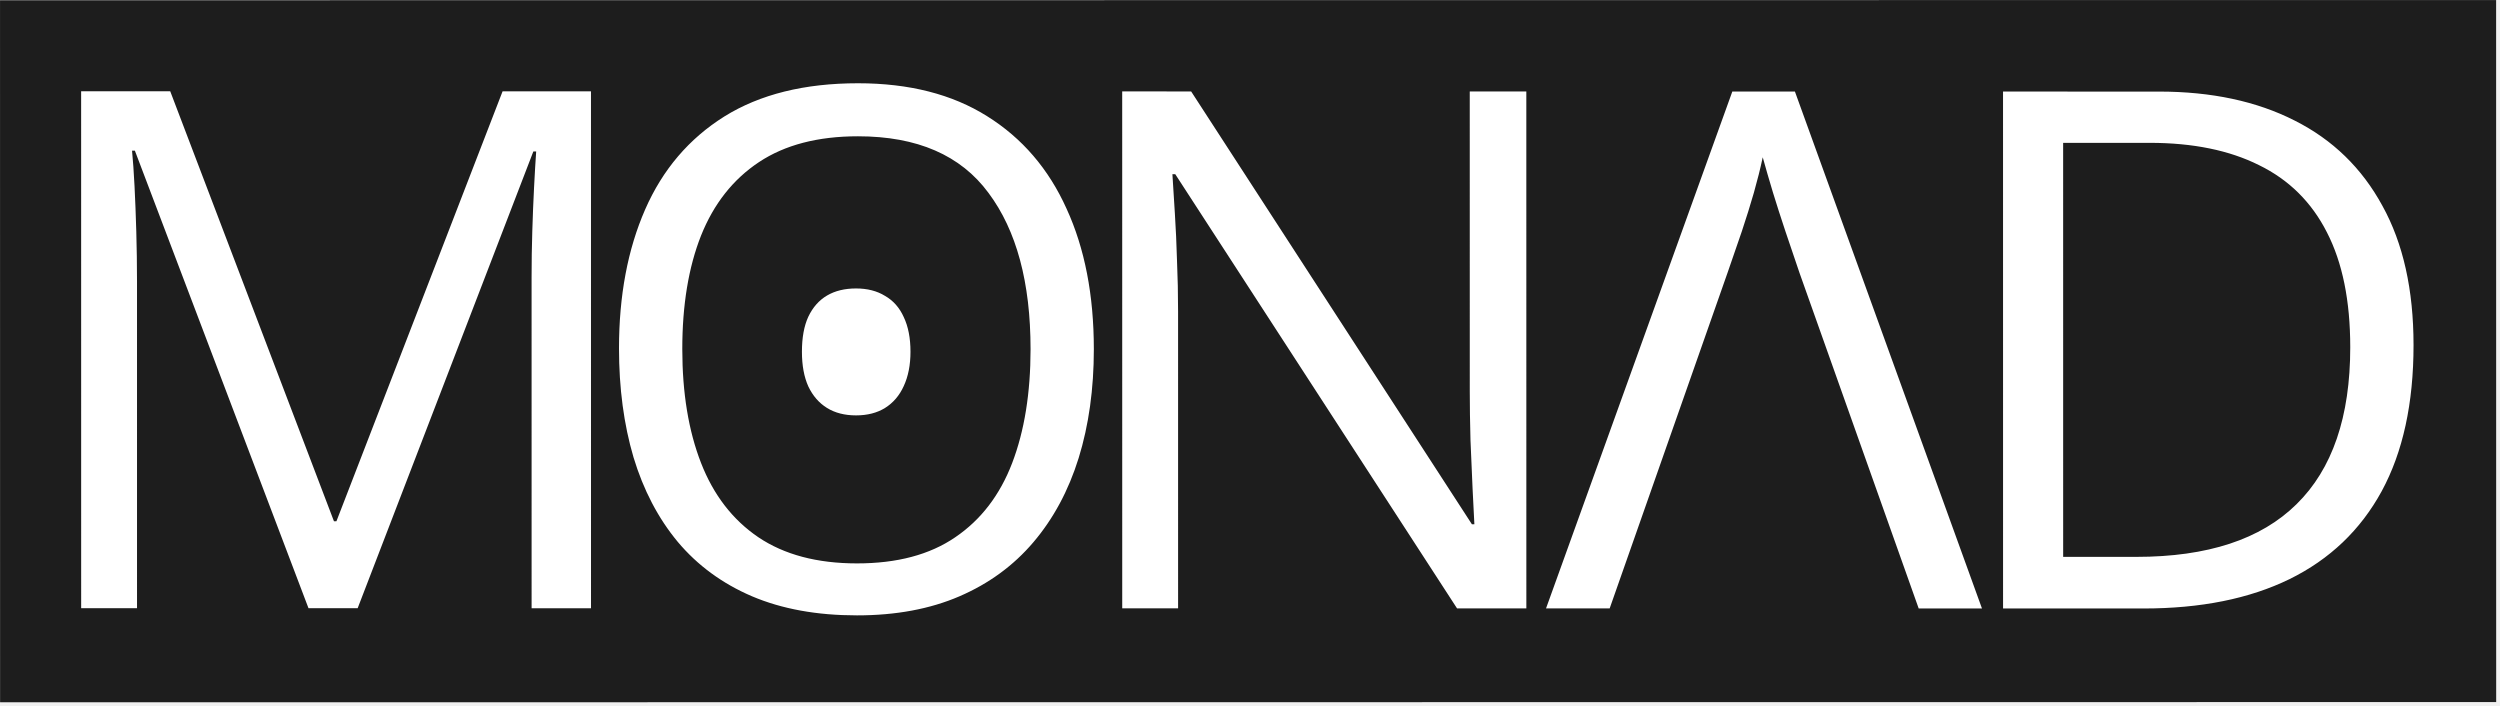
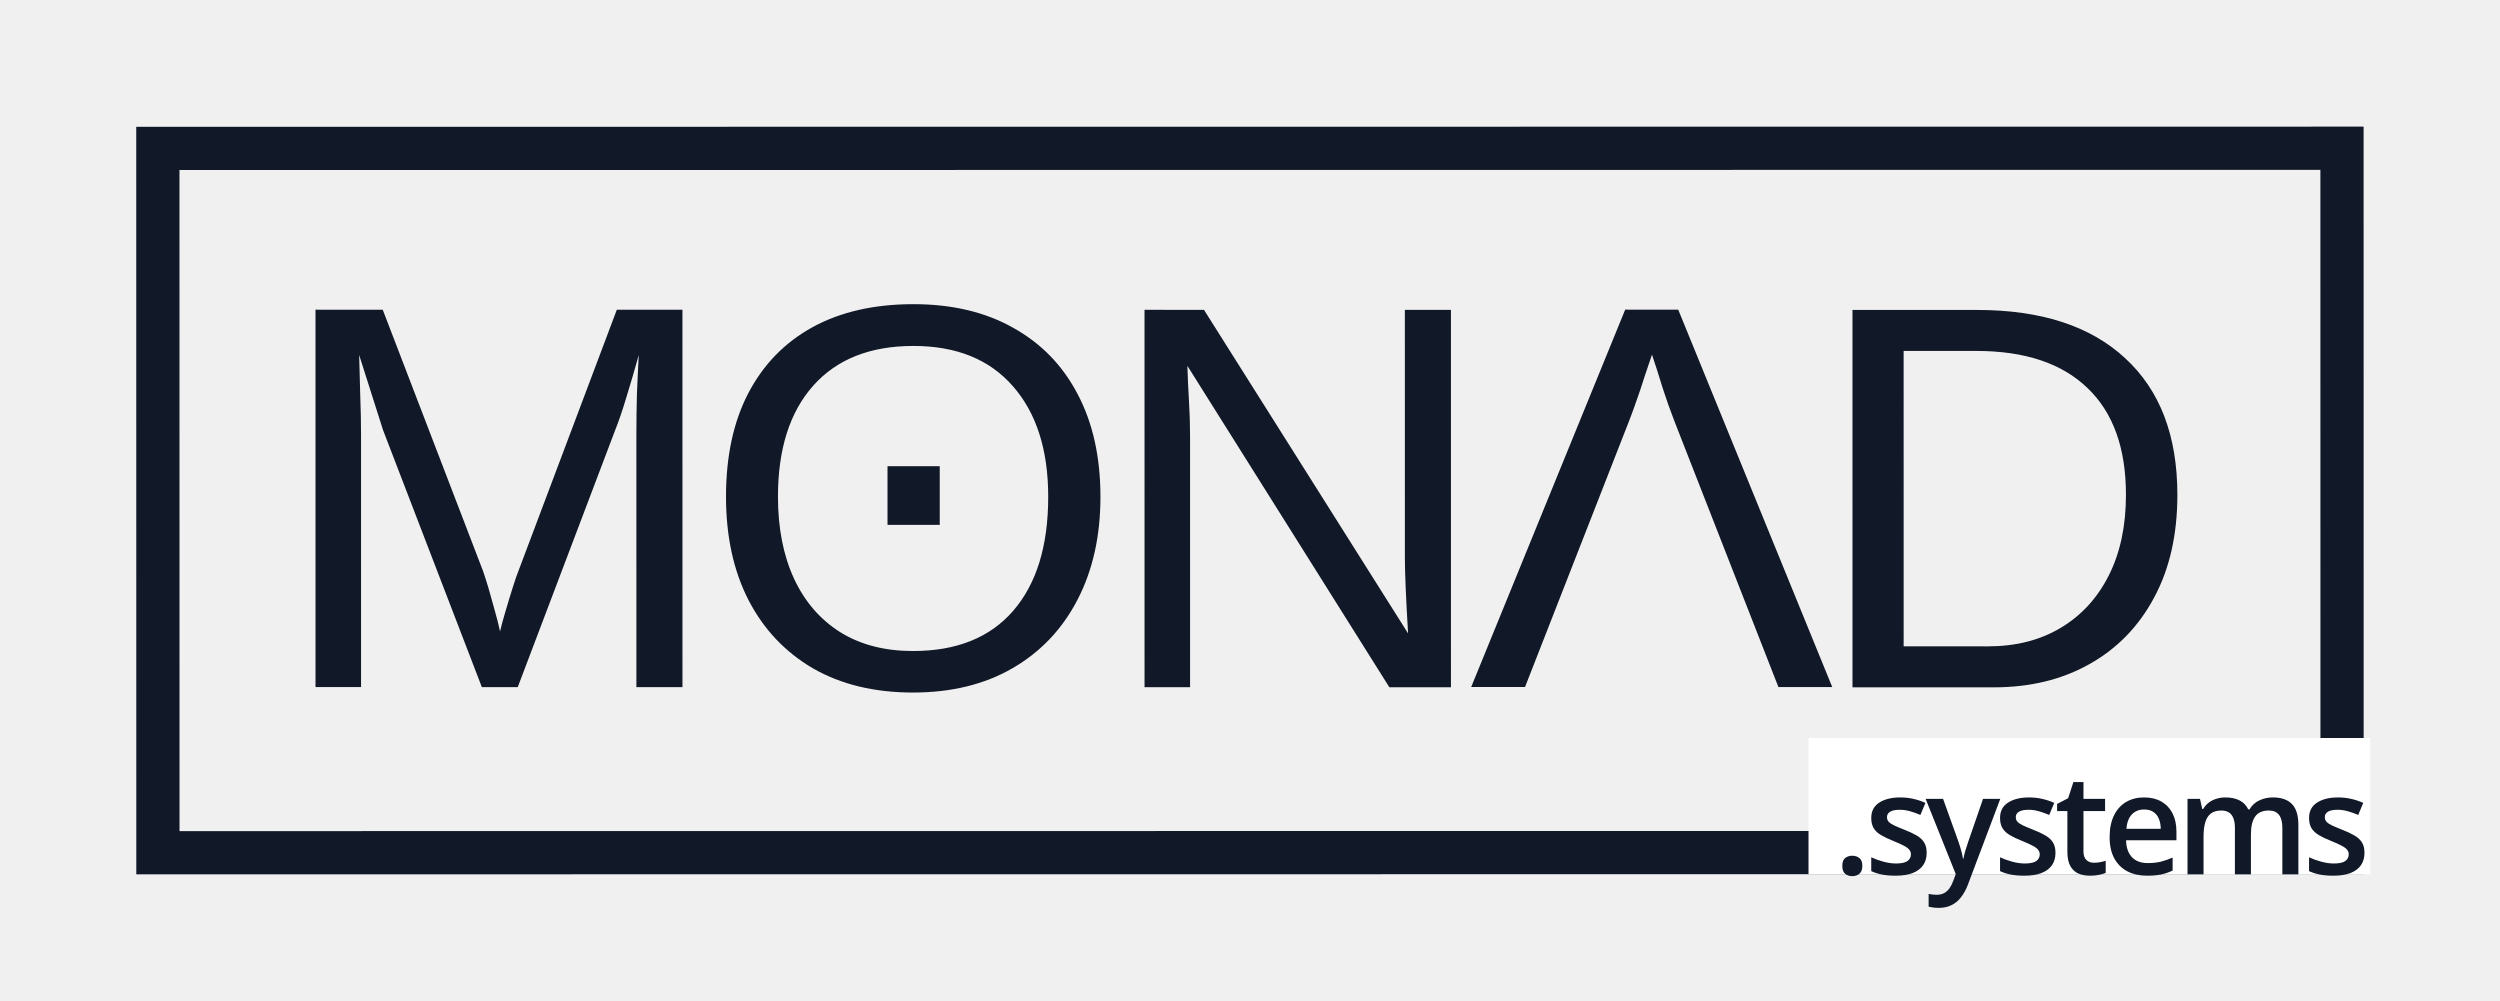
- <svg xmlns="http://www.w3.org/2000/svg" width="641" height="181" viewBox="0 0 641 181" fill="none">
-   <g clip-path="url(#clip0_353_14)">
-     <rect width="180" height="640" transform="translate(0.0214844 180.067) rotate(-90.0049)" fill="#1D1D1D" />
-     <g clip-path="url(#clip1_353_14)">
-       <path d="M79.1 155.949L34.583 38.635L33.858 38.635C34.099 41.113 34.311 44.135 34.493 47.701C34.674 51.267 34.825 55.165 34.947 59.395C35.068 63.565 35.128 67.826 35.129 72.178L35.133 155.942L20.81 155.94L20.802 23.404L43.647 23.407L85.626 133.649L86.261 133.649L128.862 23.419L151.526 23.423L151.533 155.959L136.303 155.957L136.299 71.105C136.298 67.176 136.359 63.248 136.479 59.319C136.6 55.331 136.751 51.584 136.932 48.078C137.113 44.513 137.294 41.431 137.475 38.832L136.75 38.832L91.701 155.95L79.1 155.949ZM280.462 89.528C280.462 99.742 279.163 109.049 276.565 117.449C273.967 125.789 270.099 132.981 264.963 139.023C259.886 145.006 253.571 149.628 246.017 152.891C238.462 156.153 229.699 157.784 219.727 157.782C209.453 157.781 200.478 156.148 192.802 152.883C185.187 149.618 178.841 144.964 173.764 138.919C168.748 132.875 164.97 125.652 162.431 117.251C159.953 108.85 158.714 99.543 158.713 89.329C158.712 75.792 160.948 63.916 165.419 53.703C169.891 43.49 176.66 35.544 185.725 29.864C194.85 24.184 206.273 21.346 219.992 21.348C233.106 21.349 244.136 24.161 253.081 29.783C262.086 35.405 268.886 43.323 273.479 53.538C278.134 63.692 280.461 75.689 280.462 89.528ZM174.94 89.513C174.941 100.754 176.543 110.485 179.746 118.704C182.95 126.924 187.846 133.271 194.433 137.744C201.082 142.217 209.513 144.455 219.726 144.456C230 144.458 238.401 142.223 244.928 137.751C251.515 133.28 256.38 126.935 259.522 118.716C262.664 110.497 264.235 100.767 264.235 89.526C264.234 72.423 260.637 59.066 253.445 49.455C246.313 39.785 235.162 34.948 219.992 34.946C209.718 34.944 201.257 37.149 194.609 41.56C187.962 45.971 183.006 52.255 179.743 60.414C176.541 68.512 174.939 78.211 174.94 89.513ZM391.357 155.994L373.589 155.992L301.332 44.658L300.606 44.657C300.788 47.619 300.999 51.003 301.241 54.811C301.483 58.558 301.665 62.577 301.786 66.868C301.968 71.099 302.058 75.42 302.059 79.832L302.063 155.981L287.739 155.979L287.732 23.442L305.41 23.445L377.395 134.416L378.03 134.417C377.909 132.301 377.758 129.31 377.576 125.442C377.395 121.513 377.213 117.313 377.032 112.841C376.91 108.308 376.85 104.108 376.85 100.24L376.845 23.456L391.35 23.458L391.357 155.994ZM460.215 23.468L508.178 156.011L491.951 156.009L461.396 69.974C460.126 66.287 458.917 62.721 457.769 59.276C456.621 55.831 455.563 52.537 454.596 49.394C453.628 46.191 452.752 43.169 451.966 40.328C451.362 43.169 450.607 46.19 449.7 49.393C448.794 52.536 447.767 55.83 446.619 59.274C445.47 62.658 444.262 66.164 442.993 69.79L412.719 155.997L396.401 155.995L444.169 23.465L460.215 23.468ZM618.831 88.49C618.831 103.418 616.112 115.897 610.674 125.929C605.235 135.9 597.349 143.423 587.014 148.499C576.74 153.513 564.26 156.02 549.574 156.017L513.585 156.012L513.577 23.476L553.556 23.481C567.033 23.483 578.637 25.963 588.368 30.92C598.098 35.817 605.593 43.1 610.851 52.771C616.17 62.381 618.83 74.287 618.831 88.49ZM602.604 89.032C602.603 77.126 600.608 67.305 596.619 59.568C592.69 51.832 586.888 46.089 579.212 42.341C571.597 38.533 562.26 36.627 551.2 36.626L528.989 36.623L528.995 142.779L547.761 142.782C566.012 142.784 579.701 138.284 588.826 129.28C598.012 120.276 602.605 106.86 602.604 89.032Z" fill="white" />
-       <path d="M205.616 90.188C205.616 86.561 206.16 83.57 207.248 81.213C208.396 78.795 209.998 76.982 212.052 75.774C214.107 74.565 216.585 73.96 219.486 73.96C222.387 73.96 224.865 74.595 226.92 75.864C229.035 77.073 230.637 78.886 231.724 81.303C232.873 83.721 233.447 86.682 233.447 90.188C233.447 93.572 232.873 96.503 231.724 98.981C230.637 101.399 229.035 103.272 226.92 104.602C224.865 105.871 222.387 106.505 219.486 106.505C216.585 106.505 214.107 105.871 212.052 104.602C209.998 103.333 208.396 101.489 207.248 99.072C206.16 96.654 205.616 93.693 205.616 90.188Z" fill="white" />
-     </g>
+ <svg xmlns="http://www.w3.org/2000/svg" width="752" height="301" viewBox="0 0 752 301" fill="none">
+   <g clip-path="url(#clip0_1150_39)">
+     <rect width="300.221" height="750" transform="translate(1.01221 300.276) rotate(-90.0049)" fill="transparent" />
+     <rect x="47.501" y="256.501" width="211.854" height="656.991" transform="rotate(-90.0049 47.5006 256.501)" stroke="#111827" stroke-width="13" />
+     <path d="M108.601 130.946L108.605 206.679L94.909 206.676L94.902 93.158L115.125 93.162L145.341 171.88C146.416 175.049 147.436 178.459 148.403 182.112C149.424 185.711 150.096 188.316 150.418 189.927C150.74 188.477 151.277 186.49 152.029 183.966C152.781 181.387 153.533 178.917 154.284 176.554C155.036 174.191 155.573 172.633 155.896 171.881L185.54 93.172L205.278 93.175L205.285 206.693L191.427 206.691L191.423 130.959C191.423 126.769 191.476 122.66 191.584 118.632C191.744 114.604 191.932 110.656 192.147 106.789C190.804 111.569 189.542 115.866 188.361 119.679C187.233 123.439 186.132 126.661 185.058 129.347L155.736 206.686L144.94 206.684L115.207 129.336L108.035 106.776C108.143 110.804 108.251 114.833 108.358 118.861C108.52 122.889 108.601 126.918 108.601 130.946ZM331.013 149.43C331.014 161.246 328.705 171.585 324.086 180.447C319.522 189.255 313.023 196.102 304.591 200.988C296.158 205.875 286.168 208.317 274.62 208.315C263.019 208.314 253.001 205.895 244.569 201.06C236.189 196.171 229.717 189.322 225.151 180.512C220.639 171.703 218.382 161.336 218.382 149.413C218.381 137.274 220.609 126.908 225.067 118.315C229.578 109.668 236.023 103.036 244.402 98.418C252.834 93.8 262.959 91.492 274.775 91.494C286.376 91.496 296.367 93.861 304.746 98.588C313.179 103.263 319.651 109.924 324.164 118.572C328.73 127.22 331.013 137.506 331.013 149.43ZM315.303 149.427C315.302 135.302 311.757 124.21 304.666 116.152C297.63 108.094 287.666 104.064 274.776 104.062C261.778 104.06 251.734 108.033 244.644 115.982C237.555 123.93 234.011 135.074 234.011 149.415C234.012 158.868 235.624 167.086 238.847 174.069C242.07 180.998 246.716 186.37 252.786 190.185C258.855 193.945 266.133 195.826 274.62 195.828C287.725 195.83 297.769 191.803 304.751 183.747C311.786 175.638 315.304 164.198 315.303 149.427ZM282.673 140.238L282.674 157.882L266.964 157.88L266.963 140.236L282.673 140.238ZM357.97 131.307L357.974 206.717L344.278 206.715L344.272 93.197L362.157 93.199L423.554 190.533C422.909 179.952 422.587 172.325 422.586 167.652L422.582 93.209L436.44 93.211L436.446 206.729L417.916 206.726L357.163 110.037C357.271 113.582 357.432 117.127 357.647 120.672C357.862 124.217 357.97 127.762 357.97 131.307ZM489.986 126.734L458.731 206.652L442.537 206.649L488.856 93.138L504.808 93.141L551.14 206.666L534.946 206.663L503.682 126.737C502.393 123.406 501.211 120.076 500.137 116.746C499.116 113.362 498.042 110.005 496.914 106.674C496.162 108.877 495.41 111.105 494.658 113.361C493.96 115.617 493.208 117.873 492.403 120.128C491.651 122.33 490.845 124.532 489.986 126.734ZM654.955 148.835C654.956 160.812 652.62 171.125 647.947 179.771C643.329 188.418 636.857 195.077 628.532 199.749C620.261 204.42 610.647 206.755 599.69 206.754L557.231 206.747L557.225 93.229L594.769 93.235C613.997 93.238 628.822 98.074 639.242 107.744C649.716 117.359 654.954 131.057 654.955 148.835ZM639.486 148.833C639.485 134.76 635.618 124.044 627.883 116.685C620.202 109.271 609.057 105.564 594.447 105.561L572.614 105.558L572.619 194.423L597.916 194.427C606.349 194.428 613.654 192.576 619.83 188.871C626.06 185.166 630.894 179.903 634.331 173.082C637.768 166.261 639.487 158.178 639.486 148.833Z" fill="#111827" />
+     <rect width="169" height="41" transform="translate(544 222)" fill="white" />
+     <path d="M554.163 260.457C554.163 259.336 554.45 258.55 555.024 258.099C555.612 257.634 556.323 257.401 557.157 257.401C557.991 257.401 558.702 257.634 559.29 258.099C559.891 258.55 560.192 259.336 560.192 260.457C560.192 261.551 559.891 262.344 559.29 262.836C558.702 263.314 557.991 263.554 557.157 263.554C556.323 263.554 555.612 263.314 555.024 262.836C554.45 262.344 554.163 261.551 554.163 260.457ZM579.543 256.52C579.543 258.01 579.181 259.268 578.456 260.293C577.732 261.318 576.672 262.098 575.278 262.631C573.897 263.15 572.202 263.41 570.192 263.41C568.606 263.41 567.239 263.294 566.09 263.062C564.955 262.843 563.882 262.501 562.871 262.036V257.873C563.951 258.379 565.161 258.816 566.5 259.186C567.854 259.555 569.132 259.739 570.335 259.739C571.921 259.739 573.063 259.493 573.76 259.001C574.457 258.495 574.806 257.825 574.806 256.991C574.806 256.499 574.662 256.062 574.375 255.679C574.102 255.282 573.582 254.879 572.817 254.469C572.065 254.045 570.957 253.539 569.495 252.951C568.059 252.377 566.849 251.803 565.865 251.229C564.88 250.654 564.135 249.964 563.629 249.157C563.123 248.337 562.871 247.291 562.871 246.02C562.871 244.01 563.663 242.485 565.249 241.446C566.849 240.394 568.961 239.867 571.586 239.867C572.981 239.867 574.293 240.011 575.524 240.298C576.768 240.571 577.985 240.975 579.174 241.508L577.657 245.138C576.631 244.687 575.599 244.317 574.56 244.03C573.535 243.729 572.489 243.579 571.422 243.579C570.178 243.579 569.228 243.771 568.572 244.153C567.929 244.536 567.608 245.083 567.608 245.794C567.608 246.327 567.765 246.778 568.079 247.147C568.394 247.517 568.934 247.886 569.7 248.255C570.479 248.624 571.559 249.082 572.94 249.629C574.293 250.148 575.462 250.695 576.447 251.27C577.445 251.83 578.21 252.521 578.744 253.341C579.277 254.161 579.543 255.221 579.543 256.52ZM579.228 240.298H584.478L589.133 253.259C589.338 253.847 589.522 254.428 589.687 255.002C589.864 255.562 590.015 256.116 590.138 256.663C590.274 257.21 590.384 257.757 590.466 258.304H590.589C590.726 257.593 590.917 256.8 591.163 255.925C591.423 255.036 591.71 254.147 592.024 253.259L596.495 240.298H601.684L591.942 266.117C591.382 267.594 590.691 268.852 589.871 269.891C589.064 270.943 588.107 271.736 587 272.27C585.893 272.816 584.628 273.09 583.206 273.09C582.522 273.09 581.928 273.049 581.422 272.967C580.916 272.898 580.485 272.823 580.13 272.741V268.886C580.417 268.954 580.779 269.016 581.217 269.07C581.654 269.125 582.105 269.152 582.57 269.152C583.432 269.152 584.177 268.981 584.806 268.64C585.435 268.298 585.968 267.812 586.405 267.184C586.843 266.568 587.205 265.864 587.492 265.071L588.292 262.938L579.228 240.298ZM618.287 256.52C618.287 258.01 617.924 259.268 617.2 260.293C616.475 261.318 615.416 262.098 614.021 262.631C612.64 263.15 610.945 263.41 608.935 263.41C607.349 263.41 605.982 263.294 604.834 263.062C603.699 262.843 602.626 262.501 601.614 262.036V257.873C602.694 258.379 603.904 258.816 605.244 259.186C606.597 259.555 607.876 259.739 609.079 259.739C610.665 259.739 611.806 259.493 612.504 259.001C613.201 258.495 613.549 257.825 613.549 256.991C613.549 256.499 613.406 256.062 613.119 255.679C612.845 255.282 612.326 254.879 611.56 254.469C610.808 254.045 609.701 253.539 608.238 252.951C606.802 252.377 605.592 251.803 604.608 251.229C603.624 250.654 602.879 249.964 602.373 249.157C601.867 248.337 601.614 247.291 601.614 246.02C601.614 244.01 602.407 242.485 603.993 241.446C605.592 240.394 607.705 239.867 610.33 239.867C611.724 239.867 613.037 240.011 614.267 240.298C615.511 240.571 616.728 240.975 617.918 241.508L616.4 245.138C615.375 244.687 614.342 244.317 613.303 244.03C612.278 243.729 611.232 243.579 610.166 243.579C608.921 243.579 607.971 243.771 607.315 244.153C606.672 244.536 606.351 245.083 606.351 245.794C606.351 246.327 606.508 246.778 606.823 247.147C607.137 247.517 607.677 247.886 608.443 248.255C609.222 248.624 610.302 249.082 611.683 249.629C613.037 250.148 614.206 250.695 615.19 251.27C616.188 251.83 616.954 252.521 617.487 253.341C618.02 254.161 618.287 255.221 618.287 256.52ZM629.845 259.514C630.474 259.514 631.096 259.459 631.711 259.35C632.326 259.227 632.887 259.083 633.393 258.919V262.569C632.86 262.802 632.169 263 631.321 263.164C630.474 263.328 629.592 263.41 628.676 263.41C627.391 263.41 626.236 263.198 625.21 262.774C624.185 262.337 623.371 261.592 622.77 260.539C622.168 259.486 621.867 258.03 621.867 256.171V243.969H618.771V241.815L622.093 240.113L623.672 235.253H626.707V240.298H633.208V243.969H626.707V256.109C626.707 257.258 626.994 258.112 627.569 258.673C628.143 259.233 628.902 259.514 629.845 259.514ZM644.951 239.867C646.974 239.867 648.711 240.284 650.16 241.118C651.609 241.952 652.723 243.135 653.503 244.666C654.282 246.197 654.672 248.029 654.672 250.162V252.746H639.516C639.571 254.947 640.159 256.643 641.28 257.832C642.415 259.021 644.001 259.616 646.038 259.616C647.487 259.616 648.786 259.479 649.934 259.206C651.096 258.919 652.293 258.502 653.523 257.955V261.872C652.388 262.405 651.233 262.795 650.057 263.041C648.882 263.287 647.473 263.41 645.833 263.41C643.604 263.41 641.642 262.979 639.947 262.118C638.265 261.243 636.946 259.944 635.989 258.222C635.046 256.499 634.574 254.359 634.574 251.803C634.574 249.26 635.005 247.1 635.866 245.322C636.727 243.545 637.937 242.191 639.496 241.262C641.054 240.332 642.873 239.867 644.951 239.867ZM644.951 243.497C643.433 243.497 642.203 243.989 641.26 244.974C640.33 245.958 639.783 247.4 639.619 249.301H649.955C649.941 248.166 649.75 247.161 649.381 246.286C649.025 245.411 648.478 244.728 647.74 244.235C647.015 243.743 646.086 243.497 644.951 243.497ZM683.662 239.867C686.204 239.867 688.119 240.523 689.404 241.836C690.703 243.148 691.352 245.254 691.352 248.152V263H686.533V249.014C686.533 247.291 686.198 245.992 685.528 245.117C684.858 244.242 683.839 243.805 682.472 243.805C680.558 243.805 679.177 244.42 678.329 245.65C677.496 246.867 677.079 248.638 677.079 250.962V263H672.259V249.014C672.259 247.865 672.109 246.908 671.808 246.143C671.521 245.363 671.077 244.782 670.475 244.399C669.873 244.003 669.115 243.805 668.199 243.805C666.872 243.805 665.813 244.105 665.02 244.707C664.241 245.309 663.68 246.197 663.338 247.373C662.996 248.535 662.826 249.964 662.826 251.659V263H658.006V240.298H661.759L662.436 243.354H662.703C663.167 242.561 663.742 241.911 664.425 241.405C665.122 240.886 665.895 240.503 666.743 240.257C667.59 239.997 668.472 239.867 669.388 239.867C671.083 239.867 672.512 240.168 673.674 240.77C674.836 241.357 675.704 242.26 676.279 243.477H676.648C677.359 242.246 678.35 241.337 679.621 240.749C680.893 240.161 682.24 239.867 683.662 239.867ZM711.236 256.52C711.236 258.01 710.874 259.268 710.149 260.293C709.425 261.318 708.365 262.098 706.971 262.631C705.59 263.15 703.895 263.41 701.885 263.41C700.299 263.41 698.932 263.294 697.783 263.062C696.648 262.843 695.575 262.501 694.563 262.036V257.873C695.644 258.379 696.854 258.816 698.193 259.186C699.547 259.555 700.825 259.739 702.028 259.739C703.614 259.739 704.756 259.493 705.453 259.001C706.15 258.495 706.499 257.825 706.499 256.991C706.499 256.499 706.355 256.062 706.068 255.679C705.795 255.282 705.275 254.879 704.51 254.469C703.758 254.045 702.65 253.539 701.188 252.951C699.752 252.377 698.542 251.803 697.558 251.229C696.573 250.654 695.828 249.964 695.322 249.157C694.816 248.337 694.563 247.291 694.563 246.02C694.563 244.01 695.356 242.485 696.942 241.446C698.542 240.394 700.654 239.867 703.279 239.867C704.674 239.867 705.986 240.011 707.217 240.298C708.461 240.571 709.678 240.975 710.867 241.508L709.35 245.138C708.324 244.687 707.292 244.317 706.253 244.03C705.228 243.729 704.182 243.579 703.115 243.579C701.871 243.579 700.921 243.771 700.265 244.153C699.622 244.536 699.301 245.083 699.301 245.794C699.301 246.327 699.458 246.778 699.772 247.147C700.087 247.517 700.627 247.886 701.393 248.255C702.172 248.624 703.252 249.082 704.633 249.629C705.986 250.148 707.155 250.695 708.14 251.27C709.138 251.83 709.903 252.521 710.437 253.341C710.97 254.161 711.236 255.221 711.236 256.52Z" fill="#111827" />
  </g>
  <defs>
-     <clipPath id="clip0_353_14">
-       <rect width="180" height="640" fill="white" transform="translate(0.0214844 180.067) rotate(-90.0049)" />
-     </clipPath>
-     <clipPath id="clip1_353_14">
-       <rect width="180" height="600" fill="white" transform="translate(20 176) rotate(-90.0049)" />
+     <clipPath id="clip0_1150_39">
+       <rect width="300.221" height="750" fill="white" transform="translate(1.01221 300.276) rotate(-90.0049)" />
    </clipPath>
  </defs>
</svg>
